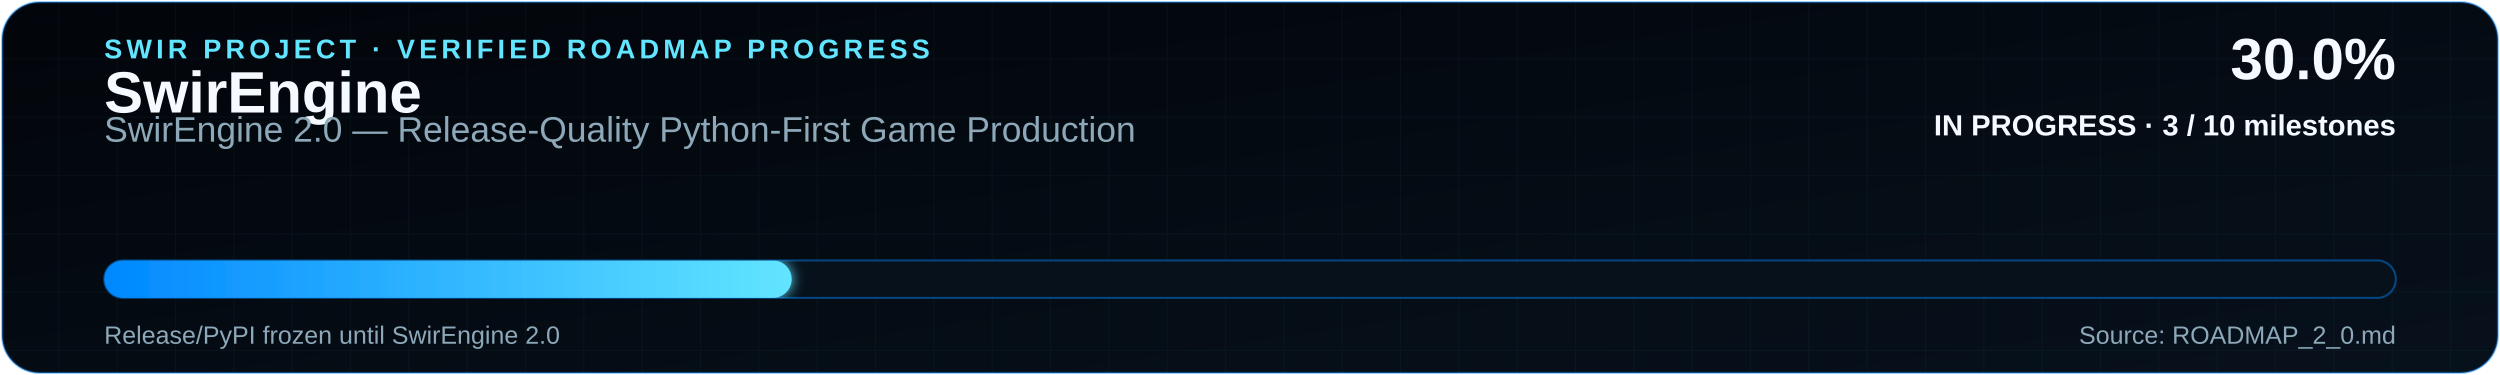
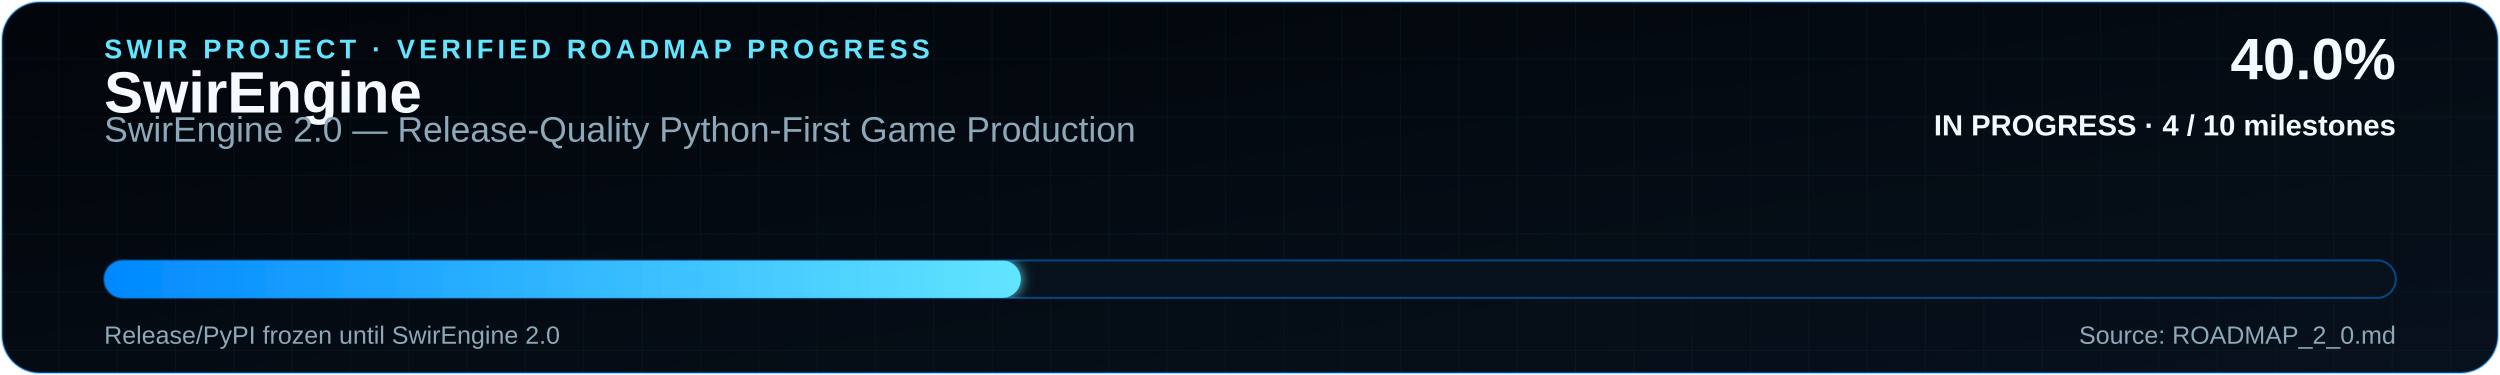
<svg xmlns="http://www.w3.org/2000/svg" width="1200" height="180" viewBox="0 0 1200 180" role="img" aria-labelledby="title desc">
  <defs>
    <linearGradient id="panel" x1="0" y1="0" x2="1" y2="1">
      <stop offset="0" stop-color="#02050A" />
      <stop offset="1" stop-color="#07111C" />
    </linearGradient>
    <linearGradient id="progressGradient" x1="0" y1="0" x2="1" y2="0">
      <stop offset="0" stop-color="#0088FF" />
      <stop offset="1" stop-color="#62E5FF" />
    </linearGradient>
    <filter id="softGlow" x="-10%" y="-80%" width="120%" height="260%">
      <feGaussianBlur stdDeviation="3" result="blur" />
      <feMerge>
        <feMergeNode in="blur" />
        <feMergeNode in="SourceGraphic" />
      </feMerge>
    </filter>
    <pattern id="grid" width="28" height="28" patternUnits="userSpaceOnUse">
      <path d="M 28 0 L 0 0 0 28" fill="none" stroke="#62E5FF" stroke-opacity="0.035" stroke-width="1" />
    </pattern>
    <clipPath id="trackClip">
      <rect x="50" y="125" width="1100" height="18" rx="9" />
    </clipPath>
    <style>
      text { font-family: "Segoe UI", Arial, sans-serif; }
      .label { fill: #62E5FF; font-size: 13px; font-weight: 700; letter-spacing: 2px; }
      .project { fill: #F4FAFF; font-size: 28px; font-weight: 700; }
      .scope { fill: #8DA8B8; font-size: 17px; }
      .meta { fill: #F4FAFF; font-size: 14px; font-weight: 600; }
      .release { fill: #8DA8B8; font-size: 12px; }
    </style>
  </defs>
  <rect x="1" y="1" width="1198" height="178" rx="18" fill="url(#panel)" stroke="#0088FF" stroke-opacity="0.42" />
  <rect x="1" y="1" width="1198" height="178" rx="18" fill="url(#grid)" />
  <text x="50" y="28" class="label">SWIR PROJECT · VERIFIED ROADMAP PROGRESS</text>
  <text x="50" y="54" class="project">SwirEngine</text>
  <text x="50" y="68" class="scope">SwirEngine 2.0 — Release-Quality Python-First Game Production</text>
-   <text x="1150" y="38" text-anchor="end" class="project">30.0%</text>
-   <text x="1150" y="65" text-anchor="end" class="meta">IN PROGRESS · 3 / 10 milestones</text>
+   <text x="1150" y="38" text-anchor="end" class="project">40.0%</text>
+   <text x="1150" y="65" text-anchor="end" class="meta">IN PROGRESS · 4 / 10 milestones</text>
  <rect x="50" y="125" width="1100" height="18" rx="9" fill="#07111C" stroke="#0088FF" stroke-opacity="0.45" />
-   <rect x="50" y="125" width="330" height="18" rx="9" fill="url(#progressGradient)" filter="url(#softGlow)" clip-path="url(#trackClip)" />
+   <rect x="50" y="125" width="440" height="18" rx="9" fill="url(#progressGradient)" filter="url(#softGlow)" clip-path="url(#trackClip)" />
  <text x="50" y="165" class="release">Release/PyPI frozen until SwirEngine 2.0</text>
  <text x="1150" y="165" text-anchor="end" class="release">Source: ROADMAP_2_0.md</text>
</svg>
